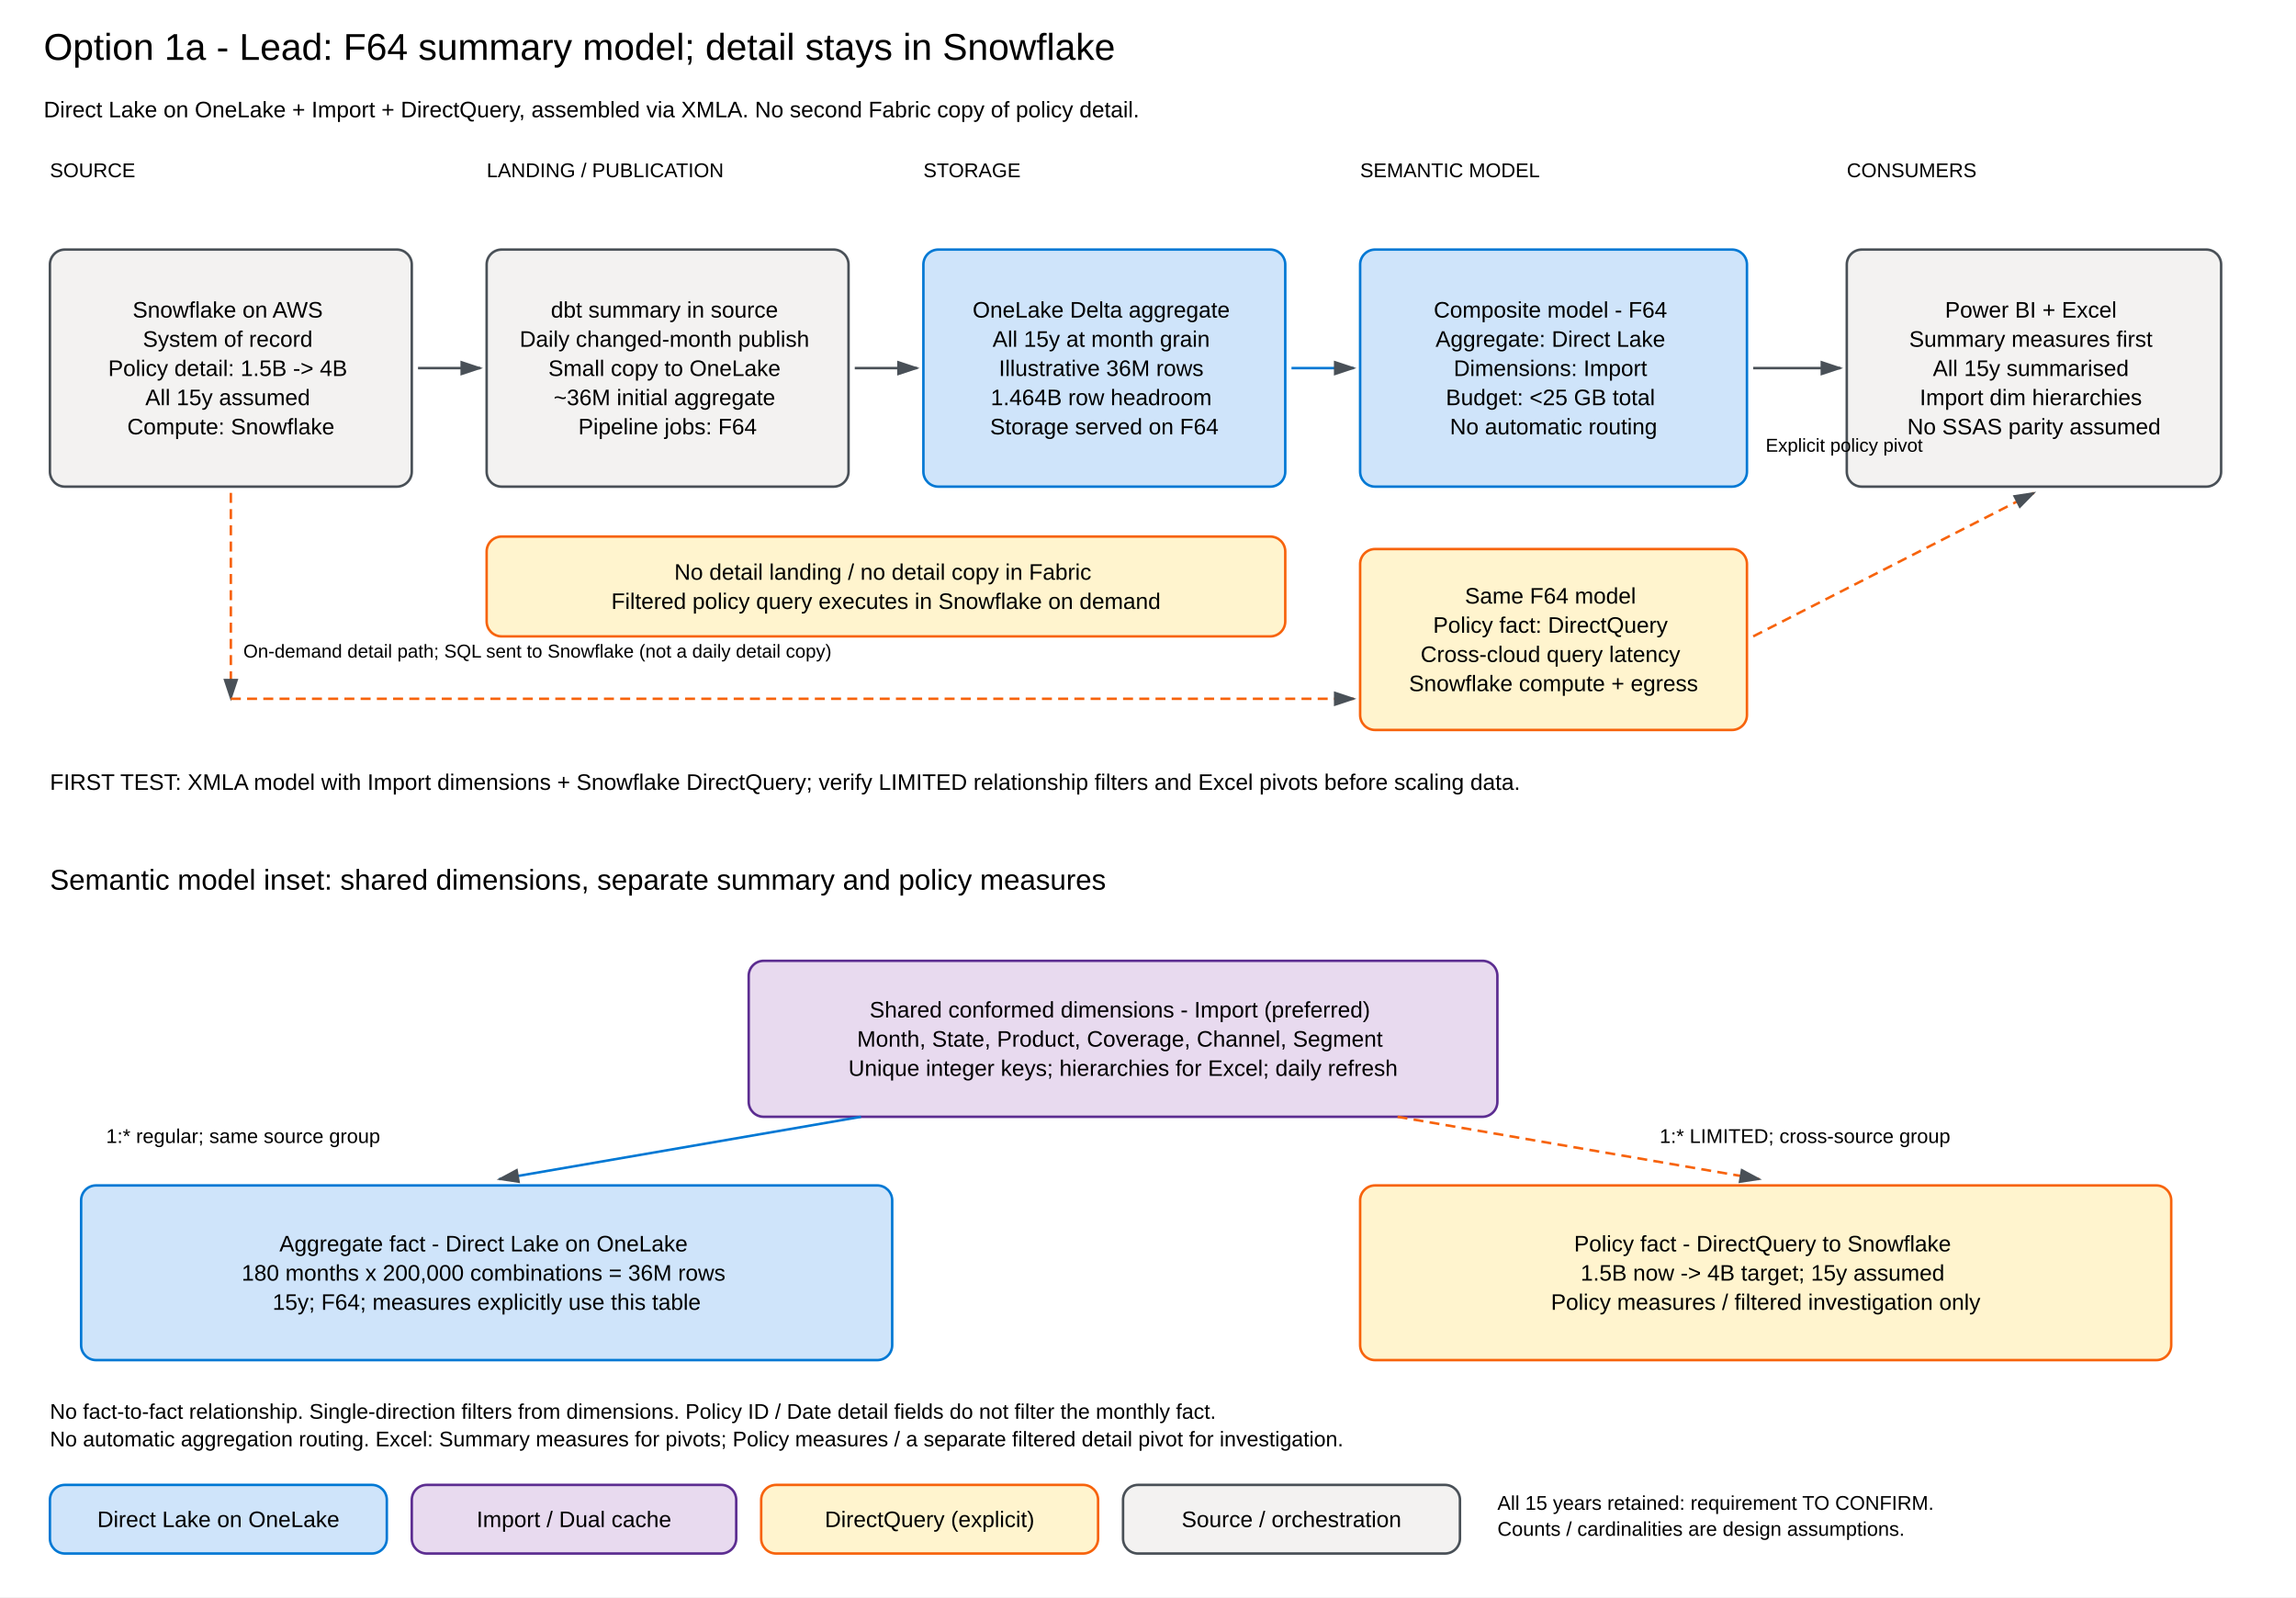
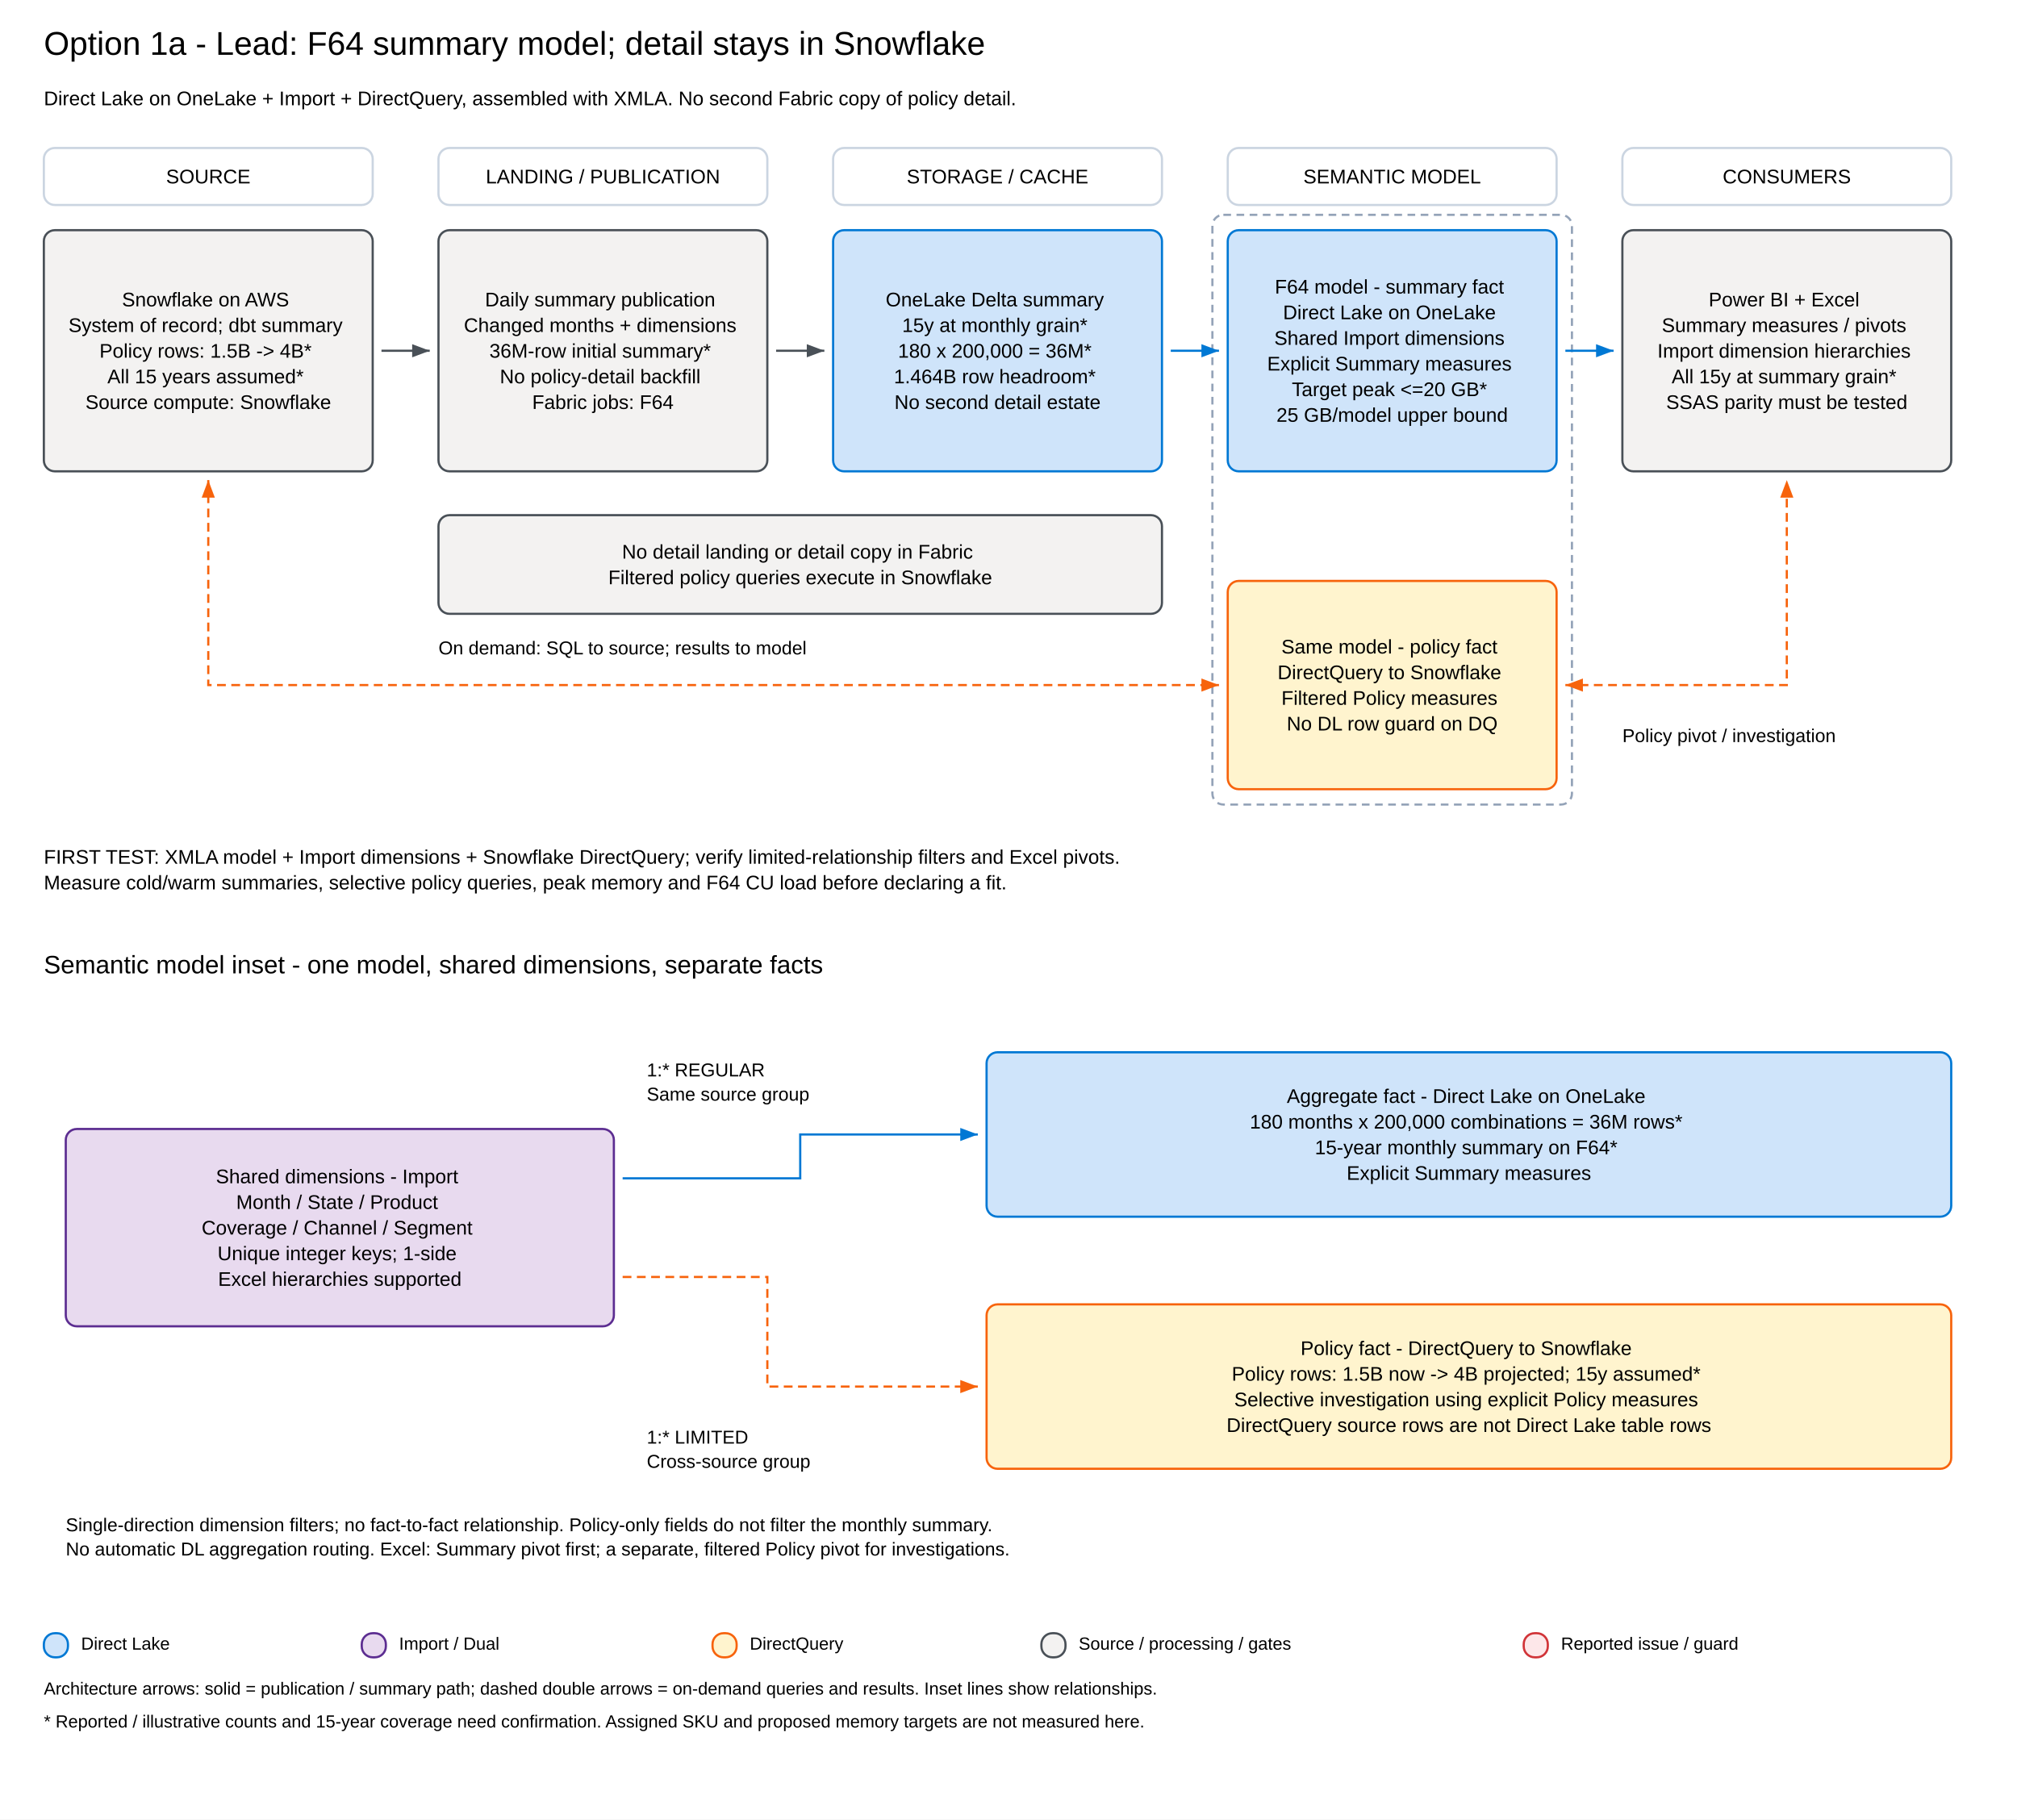
- <svg xmlns="http://www.w3.org/2000/svg" width="1840" height="1280" viewBox="0 0 1840 1280" role="img" aria-label="Option 1a - Lead: F64 summary model; detail stays in Snowflake">
+ <svg xmlns="http://www.w3.org/2000/svg" width="1840" height="1660" viewBox="0 0 1840 1660" role="img" aria-labelledby="01a-f64-snowflake-detail-title">
  <defs>
-     <marker id="arrow" markerWidth="10" markerHeight="10" refX="8" refY="3" orient="auto" markerUnits="strokeWidth">
-       <path d="M0,0 L0,6 L9,3 z" fill="#495057" />
+     <marker id="dl-arrow" markerWidth="9" markerHeight="7" refX="8" refY="3" orient="auto-start-reverse" markerUnits="strokeWidth">
+       <path d="M0,0 L0,6 L8,3 z" fill="#0078D4" />
+     </marker>
+     <marker id="imp-arrow" markerWidth="9" markerHeight="7" refX="8" refY="3" orient="auto-start-reverse" markerUnits="strokeWidth">
+       <path d="M0,0 L0,6 L8,3 z" fill="#5C2D91" />
+     </marker>
+     <marker id="dq-arrow" markerWidth="9" markerHeight="7" refX="8" refY="3" orient="auto-start-reverse" markerUnits="strokeWidth">
+       <path d="M0,0 L0,6 L8,3 z" fill="#F7630C" />
+     </marker>
+     <marker id="neutral-arrow" markerWidth="9" markerHeight="7" refX="8" refY="3" orient="auto-start-reverse" markerUnits="strokeWidth">
+       <path d="M0,0 L0,6 L8,3 z" fill="#495057" />
+     </marker>
+     <marker id="issue-arrow" markerWidth="9" markerHeight="7" refX="8" refY="3" orient="auto-start-reverse" markerUnits="strokeWidth">
+       <path d="M0,0 L0,6 L8,3 z" fill="#D13438" />
    </marker>
  </defs>
  <rect width="100%" height="100%" fill="white" />
-   <text x="35" y="48" font-family="Arial, sans-serif" font-size="30" fill="black" text-anchor="start">
-     <tspan x="35" dy="0">Option 1a - Lead: F64 summary model; detail stays in Snowflake</tspan>
+   <text id="01a-f64-snowflake-detail-title" data-role="title" x="40" y="50" font-family="Arial, sans-serif" font-size="30" fill="black" text-anchor="start">
+     <tspan x="40" dy="0">Option 1a - Lead: F64 summary model; detail stays in Snowflake</tspan>
  </text>
-   <text x="35" y="94" font-family="Arial, sans-serif" font-size="18" fill="black" text-anchor="start">
-     <tspan x="35" dy="0">Direct Lake on OneLake + Import + DirectQuery, assembled via XMLA. No second Fabric copy of policy detail.</tspan>
+   <text id="01a-f64-snowflake-detail-subtitle" data-role="note" x="40" y="96" font-family="Arial, sans-serif" font-size="18" fill="black" text-anchor="start">
+     <tspan x="40" dy="0">Direct Lake on OneLake + Import + DirectQuery, assembled with XMLA. No second Fabric copy of policy detail.</tspan>
  </text>
-   <text x="40" y="142" font-family="Arial, sans-serif" font-size="16" fill="black" text-anchor="start">
-     <tspan x="40" dy="0">SOURCE</tspan>
+   <rect id="01a-f64-snowflake-detail-lane-0" data-role="lane-header" x="40" y="135" width="300" height="52" rx="10" fill="transparent" stroke="#CBD5E1" stroke-width="2" />
+   <text id="01a-f64-snowflake-detail-lane-0-label" data-role="bound-label" data-container="01a-f64-snowflake-detail-lane-0" x="190" y="167.3" font-family="Arial, sans-serif" font-size="18" fill="black" text-anchor="middle">
+     <tspan x="190" dy="0">SOURCE</tspan>
  </text>
-   <text x="390" y="142" font-family="Arial, sans-serif" font-size="16" fill="black" text-anchor="start">
-     <tspan x="390" dy="0">LANDING / PUBLICATION</tspan>
+   <rect id="01a-f64-snowflake-detail-lane-1" data-role="lane-header" x="400" y="135" width="300" height="52" rx="10" fill="transparent" stroke="#CBD5E1" stroke-width="2" />
+   <text id="01a-f64-snowflake-detail-lane-1-label" data-role="bound-label" data-container="01a-f64-snowflake-detail-lane-1" x="550" y="167.3" font-family="Arial, sans-serif" font-size="18" fill="black" text-anchor="middle">
+     <tspan x="550" dy="0">LANDING / PUBLICATION</tspan>
  </text>
-   <text x="740" y="142" font-family="Arial, sans-serif" font-size="16" fill="black" text-anchor="start">
-     <tspan x="740" dy="0">STORAGE</tspan>
+   <rect id="01a-f64-snowflake-detail-lane-2" data-role="lane-header" x="760" y="135" width="300" height="52" rx="10" fill="transparent" stroke="#CBD5E1" stroke-width="2" />
+   <text id="01a-f64-snowflake-detail-lane-2-label" data-role="bound-label" data-container="01a-f64-snowflake-detail-lane-2" x="910" y="167.3" font-family="Arial, sans-serif" font-size="18" fill="black" text-anchor="middle">
+     <tspan x="910" dy="0">STORAGE / CACHE</tspan>
  </text>
-   <text x="1090" y="142" font-family="Arial, sans-serif" font-size="16" fill="black" text-anchor="start">
-     <tspan x="1090" dy="0">SEMANTIC MODEL</tspan>
+   <rect id="01a-f64-snowflake-detail-lane-3" data-role="lane-header" x="1120" y="135" width="300" height="52" rx="10" fill="transparent" stroke="#CBD5E1" stroke-width="2" />
+   <text id="01a-f64-snowflake-detail-lane-3-label" data-role="bound-label" data-container="01a-f64-snowflake-detail-lane-3" x="1270" y="167.3" font-family="Arial, sans-serif" font-size="18" fill="black" text-anchor="middle">
+     <tspan x="1270" dy="0">SEMANTIC MODEL</tspan>
  </text>
-   <text x="1480" y="142" font-family="Arial, sans-serif" font-size="16" fill="black" text-anchor="start">
-     <tspan x="1480" dy="0">CONSUMERS</tspan>
+   <rect id="01a-f64-snowflake-detail-lane-4" data-role="lane-header" x="1480" y="135" width="300" height="52" rx="10" fill="transparent" stroke="#CBD5E1" stroke-width="2" />
+   <text id="01a-f64-snowflake-detail-lane-4-label" data-role="bound-label" data-container="01a-f64-snowflake-detail-lane-4" x="1630" y="167.3" font-family="Arial, sans-serif" font-size="18" fill="black" text-anchor="middle">
+     <tspan x="1630" dy="0">CONSUMERS</tspan>
  </text>
-   <rect x="40" y="200" width="290" height="190" rx="12" fill="#F3F2F1" stroke="#495057" stroke-width="2" />
-   <text x="185" y="254.5" font-family="Arial, sans-serif" font-size="18" fill="black" text-anchor="middle">
-     <tspan x="185" dy="0">Snowflake on AWS</tspan>
-     <tspan x="185" dy="23.4">System of record</tspan>
-     <tspan x="185" dy="23.4">Policy detail: 1.5B -&gt; 4B</tspan>
-     <tspan x="185" dy="23.4">All 15y assumed</tspan>
-     <tspan x="185" dy="23.4">Compute: Snowflake</tspan>
+   <rect id="01a-f64-snowflake-detail-model-boundary" data-role="container" x="1106" y="196" width="328" height="538" rx="10" fill="transparent" stroke="#94A3B8" stroke-width="2" stroke-dasharray="7 5" />
+   <rect id="01a-f64-snowflake-detail-source" data-role="primary" x="40" y="210" width="300" height="220" rx="10" fill="#F3F2F1" stroke="#495057" stroke-width="2" />
+   <text id="01a-f64-snowflake-detail-source-label" data-role="bound-label" data-container="01a-f64-snowflake-detail-source" x="190" y="279.5" font-family="Arial, sans-serif" font-size="18" fill="black" text-anchor="middle">
+     <tspan x="190" dy="0">Snowflake on AWS</tspan>
+     <tspan x="190" dy="23.4">System of record; dbt summary</tspan>
+     <tspan x="190" dy="23.4">Policy rows: 1.5B -&gt; 4B*</tspan>
+     <tspan x="190" dy="23.4">All 15 years assumed*</tspan>
+     <tspan x="190" dy="23.4">Source compute: Snowflake</tspan>
  </text>
-   <rect x="390" y="200" width="290" height="190" rx="12" fill="#F3F2F1" stroke="#495057" stroke-width="2" />
-   <text x="535" y="254.5" font-family="Arial, sans-serif" font-size="18" fill="black" text-anchor="middle">
-     <tspan x="535" dy="0">dbt summary in source</tspan>
-     <tspan x="535" dy="23.4">Daily changed-month publish</tspan>
-     <tspan x="535" dy="23.4">Small copy to OneLake</tspan>
-     <tspan x="535" dy="23.4">~36M initial aggregate</tspan>
-     <tspan x="535" dy="23.4">Pipeline jobs: F64</tspan>
+   <rect id="01a-f64-snowflake-detail-publication" data-role="primary" x="400" y="210" width="300" height="220" rx="10" fill="#F3F2F1" stroke="#495057" stroke-width="2" />
+   <text id="01a-f64-snowflake-detail-publication-label" data-role="bound-label" data-container="01a-f64-snowflake-detail-publication" x="550" y="279.5" font-family="Arial, sans-serif" font-size="18" fill="black" text-anchor="middle">
+     <tspan x="550" dy="0">Daily summary publication</tspan>
+     <tspan x="550" dy="23.4">Changed months + dimensions</tspan>
+     <tspan x="550" dy="23.4">36M-row initial summary*</tspan>
+     <tspan x="550" dy="23.4">No policy-detail backfill</tspan>
+     <tspan x="550" dy="23.4">Fabric jobs: F64</tspan>
  </text>
-   <rect x="740" y="200" width="290" height="190" rx="12" fill="#CFE4FA" stroke="#0078D4" stroke-width="2" />
-   <text x="885" y="254.5" font-family="Arial, sans-serif" font-size="18" fill="black" text-anchor="middle">
-     <tspan x="885" dy="0">OneLake Delta aggregate</tspan>
-     <tspan x="885" dy="23.4">All 15y at month grain</tspan>
-     <tspan x="885" dy="23.4">Illustrative 36M rows</tspan>
-     <tspan x="885" dy="23.4">1.464B row headroom</tspan>
-     <tspan x="885" dy="23.4">Storage served on F64</tspan>
+   <rect id="01a-f64-snowflake-detail-summary-storage" data-role="primary" x="760" y="210" width="300" height="220" rx="10" fill="#CFE4FA" stroke="#0078D4" stroke-width="2" />
+   <text id="01a-f64-snowflake-detail-summary-storage-label" data-role="bound-label" data-container="01a-f64-snowflake-detail-summary-storage" x="910" y="279.5" font-family="Arial, sans-serif" font-size="18" fill="black" text-anchor="middle">
+     <tspan x="910" dy="0">OneLake Delta summary</tspan>
+     <tspan x="910" dy="23.4">15y at monthly grain*</tspan>
+     <tspan x="910" dy="23.4">180 x 200,000 = 36M*</tspan>
+     <tspan x="910" dy="23.4">1.464B row headroom*</tspan>
+     <tspan x="910" dy="23.4">No second detail estate</tspan>
  </text>
-   <rect x="1090" y="200" width="310" height="190" rx="12" fill="#CFE4FA" stroke="#0078D4" stroke-width="2" />
-   <text x="1245" y="254.5" font-family="Arial, sans-serif" font-size="18" fill="black" text-anchor="middle">
-     <tspan x="1245" dy="0">Composite model - F64</tspan>
-     <tspan x="1245" dy="23.4">Aggregate: Direct Lake</tspan>
-     <tspan x="1245" dy="23.4">Dimensions: Import</tspan>
-     <tspan x="1245" dy="23.4">Budget: &lt;25 GB total</tspan>
-     <tspan x="1245" dy="23.4">No automatic routing</tspan>
+   <rect id="01a-f64-snowflake-detail-summary-model" data-role="primary" x="1120" y="210" width="300" height="220" rx="10" fill="#CFE4FA" stroke="#0078D4" stroke-width="2" />
+   <text id="01a-f64-snowflake-detail-summary-model-label" data-role="bound-label" data-container="01a-f64-snowflake-detail-summary-model" x="1270" y="267.8" font-family="Arial, sans-serif" font-size="18" fill="black" text-anchor="middle">
+     <tspan x="1270" dy="0">F64 model - summary fact</tspan>
+     <tspan x="1270" dy="23.4">Direct Lake on OneLake</tspan>
+     <tspan x="1270" dy="23.4">Shared Import dimensions</tspan>
+     <tspan x="1270" dy="23.4">Explicit Summary measures</tspan>
+     <tspan x="1270" dy="23.4">Target peak &lt;=20 GB*</tspan>
+     <tspan x="1270" dy="23.4">25 GB/model upper bound</tspan>
  </text>
-   <rect x="1480" y="200" width="300" height="190" rx="12" fill="#F3F2F1" stroke="#495057" stroke-width="2" />
-   <text x="1630" y="254.5" font-family="Arial, sans-serif" font-size="18" fill="black" text-anchor="middle">
+   <rect id="01a-f64-snowflake-detail-consumers" data-role="primary" x="1480" y="210" width="300" height="220" rx="10" fill="#F3F2F1" stroke="#495057" stroke-width="2" />
+   <text id="01a-f64-snowflake-detail-consumers-label" data-role="bound-label" data-container="01a-f64-snowflake-detail-consumers" x="1630" y="279.5" font-family="Arial, sans-serif" font-size="18" fill="black" text-anchor="middle">
    <tspan x="1630" dy="0">Power BI + Excel</tspan>
-     <tspan x="1630" dy="23.4">Summary measures first</tspan>
-     <tspan x="1630" dy="23.4">All 15y summarised</tspan>
-     <tspan x="1630" dy="23.4">Import dim hierarchies</tspan>
-     <tspan x="1630" dy="23.4">No SSAS parity assumed</tspan>
+     <tspan x="1630" dy="23.4">Summary measures / pivots</tspan>
+     <tspan x="1630" dy="23.4">Import dimension hierarchies</tspan>
+     <tspan x="1630" dy="23.4">All 15y at summary grain*</tspan>
+     <tspan x="1630" dy="23.4">SSAS parity must be tested</tspan>
  </text>
-   <path d="M335,295 L385,295" fill="none" stroke="#495057" stroke-width="2" marker-end="url(#arrow)" />
-   <path d="M685,295 L735,295" fill="none" stroke="#495057" stroke-width="2" marker-end="url(#arrow)" />
-   <path d="M1035,295 L1085,295" fill="none" stroke="#0078D4" stroke-width="2" marker-end="url(#arrow)" />
-   <path d="M1405,295 L1475,295" fill="none" stroke="#495057" stroke-width="2" marker-end="url(#arrow)" />
-   <rect x="390" y="430" width="640" height="80" rx="12" fill="#FFF4CE" stroke="#F7630C" stroke-width="2" />
-   <text x="710" y="464.6" font-family="Arial, sans-serif" font-size="18" fill="black" text-anchor="middle">
-     <tspan x="710" dy="0">No detail landing / no detail copy in Fabric</tspan>
-     <tspan x="710" dy="23.4">Filtered policy query executes in Snowflake on demand</tspan>
+   <path id="01a-f64-snowflake-detail-source-to-publication" data-role="connector" data-start="01a-f64-snowflake-detail-source" data-end="01a-f64-snowflake-detail-publication" d="M348,320 L392,320" fill="none" stroke="#495057" stroke-width="2" marker-end="url(#neutral-arrow)" />
+   <path id="01a-f64-snowflake-detail-publication-to-storage" data-role="connector" data-start="01a-f64-snowflake-detail-publication" data-end="01a-f64-snowflake-detail-summary-storage" d="M708,320 L752,320" fill="none" stroke="#495057" stroke-width="2" marker-end="url(#neutral-arrow)" />
+   <path id="01a-f64-snowflake-detail-storage-to-summary" data-role="connector" data-start="01a-f64-snowflake-detail-summary-storage" data-end="01a-f64-snowflake-detail-summary-model" d="M1068,320 L1112,320" fill="none" stroke="#0078D4" stroke-width="2" marker-end="url(#dl-arrow)" />
+   <path id="01a-f64-snowflake-detail-summary-to-consumers" data-role="connector" data-start="01a-f64-snowflake-detail-summary-model" data-end="01a-f64-snowflake-detail-consumers" d="M1428,320 L1472,320" fill="none" stroke="#0078D4" stroke-width="2" marker-end="url(#dl-arrow)" />
+   <rect id="01a-f64-snowflake-detail-no-detail-copy" data-role="callout" x="400" y="470" width="660" height="90" rx="10" fill="#F3F2F1" stroke="#495057" stroke-width="2" />
+   <text id="01a-f64-snowflake-detail-no-detail-copy-label" data-role="bound-label" data-container="01a-f64-snowflake-detail-no-detail-copy" x="730" y="509.6" font-family="Arial, sans-serif" font-size="18" fill="black" text-anchor="middle">
+     <tspan x="730" dy="0">No detail landing or detail copy in Fabric</tspan>
+     <tspan x="730" dy="23.4">Filtered policy queries execute in Snowflake</tspan>
  </text>
-   <rect x="1090" y="440" width="310" height="145" rx="12" fill="#FFF4CE" stroke="#F7630C" stroke-width="2" />
-   <text x="1245" y="483.7" font-family="Arial, sans-serif" font-size="18" fill="black" text-anchor="middle">
-     <tspan x="1245" dy="0">Same F64 model</tspan>
-     <tspan x="1245" dy="23.4">Policy fact: DirectQuery</tspan>
-     <tspan x="1245" dy="23.4">Cross-cloud query latency</tspan>
-     <tspan x="1245" dy="23.4">Snowflake compute + egress</tspan>
+   <rect id="01a-f64-snowflake-detail-detail-model" data-role="node" x="1120" y="530" width="300" height="190" rx="10" fill="#FFF4CE" stroke="#F7630C" stroke-width="2" />
+   <text id="01a-f64-snowflake-detail-detail-model-label" data-role="bound-label" data-container="01a-f64-snowflake-detail-detail-model" x="1270" y="596.2" font-family="Arial, sans-serif" font-size="18" fill="black" text-anchor="middle">
+     <tspan x="1270" dy="0">Same model - policy fact</tspan>
+     <tspan x="1270" dy="23.4">DirectQuery to Snowflake</tspan>
+     <tspan x="1270" dy="23.4">Filtered Policy measures</tspan>
+     <tspan x="1270" dy="23.4">No DL row guard on DQ</tspan>
  </text>
-   <path d="M185,395 L185,560" fill="none" stroke="#F7630C" stroke-width="2" stroke-dasharray="8 5" marker-end="url(#arrow)" />
-   <path d="M185,560 L1085,560" fill="none" stroke="#F7630C" stroke-width="2" stroke-dasharray="8 5" marker-end="url(#arrow)" />
-   <text x="195" y="527" font-family="Arial, sans-serif" font-size="15" fill="black" text-anchor="start">
-     <tspan x="195" dy="0">On-demand detail path; SQL sent to Snowflake (not a daily detail copy)</tspan>
+   <path id="01a-f64-snowflake-detail-detail-source-path" data-role="connector" data-start="01a-f64-snowflake-detail-source" data-end="01a-f64-snowflake-detail-detail-model" d="M190,438 L190,625 L1112,625" fill="none" stroke="#F7630C" stroke-width="2" stroke-dasharray="8 5" marker-start="url(#dq-arrow)" marker-end="url(#dq-arrow)" />
+   <text id="01a-f64-snowflake-detail-detail-source-label" data-role="note" x="400" y="597" font-family="Arial, sans-serif" font-size="17" fill="black" text-anchor="start">
+     <tspan x="400" dy="0">On demand: SQL to source; results to model</tspan>
  </text>
-   <path d="M1405,510 L1630,395" fill="none" stroke="#F7630C" stroke-width="2" stroke-dasharray="8 5" marker-end="url(#arrow)" />
-   <text x="1415" y="362" font-family="Arial, sans-serif" font-size="15" fill="black" text-anchor="start">
-     <tspan x="1415" dy="0">Explicit policy pivot</tspan>
+   <path id="01a-f64-snowflake-detail-detail-consumer-path" data-role="connector" data-start="01a-f64-snowflake-detail-detail-model" data-end="01a-f64-snowflake-detail-consumers" d="M1428,625 L1630,625 L1630,438" fill="none" stroke="#F7630C" stroke-width="2" stroke-dasharray="8 5" marker-start="url(#dq-arrow)" marker-end="url(#dq-arrow)" />
+   <text id="01a-f64-snowflake-detail-detail-consumer-label" data-role="note" x="1480" y="677" font-family="Arial, sans-serif" font-size="17" fill="black" text-anchor="start">
+     <tspan x="1480" dy="0">Policy pivot / investigation</tspan>
  </text>
-   <text x="40" y="633" font-family="Arial, sans-serif" font-size="18" fill="black" text-anchor="start">
-     <tspan x="40" dy="0">FIRST TEST: XMLA model with Import dimensions + Snowflake DirectQuery; verify LIMITED relationship filters and Excel pivots before scaling data.</tspan>
+   <text id="01a-f64-snowflake-detail-first-test" data-role="note" x="40" y="788" font-family="Arial, sans-serif" font-size="18" fill="black" text-anchor="start">
+     <tspan x="40" dy="0">FIRST TEST: XMLA model + Import dimensions + Snowflake DirectQuery; verify limited-relationship filters and Excel pivots.</tspan>
+     <tspan x="40" dy="23.4">Measure cold/warm summaries, selective policy queries, peak memory and F64 CU load before declaring a fit.</tspan>
  </text>
-   <text x="40" y="713" font-family="Arial, sans-serif" font-size="23" fill="black" text-anchor="start">
-     <tspan x="40" dy="0">Semantic model inset: shared dimensions, separate summary and policy measures</tspan>
+   <text id="01a-f64-snowflake-detail-inset-title" data-role="note" x="40" y="888" font-family="Arial, sans-serif" font-size="23" fill="black" text-anchor="start">
+     <tspan x="40" dy="0">Semantic model inset - one model, shared dimensions, separate facts</tspan>
  </text>
-   <rect x="600" y="770" width="600" height="125" rx="12" fill="#E8DAEF" stroke="#5C2D91" stroke-width="2" />
-   <text x="900" y="815.4" font-family="Arial, sans-serif" font-size="18" fill="black" text-anchor="middle">
-     <tspan x="900" dy="0">Shared conformed dimensions - Import (preferred)</tspan>
-     <tspan x="900" dy="23.4">Month, State, Product, Coverage, Channel, Segment</tspan>
-     <tspan x="900" dy="23.4">Unique integer keys; hierarchies for Excel; daily refresh</tspan>
+   <rect id="01a-f64-snowflake-detail-dimensions" data-role="node" x="60" y="1030" width="500" height="180" rx="10" fill="#E8DAEF" stroke="#5C2D91" stroke-width="2" />
+   <text id="01a-f64-snowflake-detail-dimensions-label" data-role="bound-label" data-container="01a-f64-snowflake-detail-dimensions" x="310" y="1079.5" font-family="Arial, sans-serif" font-size="18" fill="black" text-anchor="middle">
+     <tspan x="310" dy="0">Shared dimensions - Import</tspan>
+     <tspan x="310" dy="23.4">Month / State / Product</tspan>
+     <tspan x="310" dy="23.4">Coverage / Channel / Segment</tspan>
+     <tspan x="310" dy="23.4">Unique integer keys; 1-side</tspan>
+     <tspan x="310" dy="23.4">Excel hierarchies supported</tspan>
  </text>
-   <rect x="65" y="950" width="650" height="140" rx="12" fill="#CFE4FA" stroke="#0078D4" stroke-width="2" />
-   <text x="390" y="1002.9" font-family="Arial, sans-serif" font-size="18" fill="black" text-anchor="middle">
-     <tspan x="390" dy="0">Aggregate fact - Direct Lake on OneLake</tspan>
-     <tspan x="390" dy="23.4">180 months x 200,000 combinations = 36M rows</tspan>
-     <tspan x="390" dy="23.4">15y; F64; measures explicitly use this table</tspan>
+   <rect id="01a-f64-snowflake-detail-aggregate-fact" data-role="node" x="900" y="960" width="880" height="150" rx="10" fill="#CFE4FA" stroke="#0078D4" stroke-width="2" />
+   <text id="01a-f64-snowflake-detail-aggregate-fact-label" data-role="bound-label" data-container="01a-f64-snowflake-detail-aggregate-fact" x="1340" y="1006.2" font-family="Arial, sans-serif" font-size="18" fill="black" text-anchor="middle">
+     <tspan x="1340" dy="0">Aggregate fact - Direct Lake on OneLake</tspan>
+     <tspan x="1340" dy="23.4">180 months x 200,000 combinations = 36M rows*</tspan>
+     <tspan x="1340" dy="23.4">15-year monthly summary on F64*</tspan>
+     <tspan x="1340" dy="23.4">Explicit Summary measures</tspan>
  </text>
-   <rect x="1090" y="950" width="650" height="140" rx="12" fill="#FFF4CE" stroke="#F7630C" stroke-width="2" />
-   <text x="1415" y="1002.9" font-family="Arial, sans-serif" font-size="18" fill="black" text-anchor="middle">
-     <tspan x="1415" dy="0">Policy fact - DirectQuery to Snowflake</tspan>
-     <tspan x="1415" dy="23.4">1.5B now -&gt; 4B target; 15y assumed</tspan>
-     <tspan x="1415" dy="23.4">Policy measures / filtered investigation only</tspan>
+   <rect id="01a-f64-snowflake-detail-policy-fact" data-role="node" x="900" y="1190" width="880" height="150" rx="10" fill="#FFF4CE" stroke="#F7630C" stroke-width="2" />
+   <text id="01a-f64-snowflake-detail-policy-fact-label" data-role="bound-label" data-container="01a-f64-snowflake-detail-policy-fact" x="1340" y="1236.2" font-family="Arial, sans-serif" font-size="18" fill="black" text-anchor="middle">
+     <tspan x="1340" dy="0">Policy fact - DirectQuery to Snowflake</tspan>
+     <tspan x="1340" dy="23.4">Policy rows: 1.5B now -&gt; 4B projected; 15y assumed*</tspan>
+     <tspan x="1340" dy="23.4">Selective investigation using explicit Policy measures</tspan>
+     <tspan x="1340" dy="23.4">DirectQuery source rows are not Direct Lake table rows</tspan>
  </text>
-   <path d="M690,895 L400,945" fill="none" stroke="#0078D4" stroke-width="2" marker-end="url(#arrow)" />
-   <path d="M1120,895 L1410,945" fill="none" stroke="#F7630C" stroke-width="2" stroke-dasharray="8 5" marker-end="url(#arrow)" />
-   <text x="85" y="916" font-family="Arial, sans-serif" font-size="16" fill="black" text-anchor="start">
-     <tspan x="85" dy="0">1:* regular; same source group</tspan>
+   <path id="01a-f64-snowflake-detail-regular-relationship" data-role="connector" data-start="01a-f64-snowflake-detail-dimensions" data-end="01a-f64-snowflake-detail-aggregate-fact" d="M568,1075 L730,1075 L730,1035 L892,1035" fill="none" stroke="#0078D4" stroke-width="2" marker-end="url(#dl-arrow)" />
+   <path id="01a-f64-snowflake-detail-limited-relationship" data-role="connector" data-start="01a-f64-snowflake-detail-dimensions" data-end="01a-f64-snowflake-detail-policy-fact" d="M568,1165 L700,1165 L700,1265 L892,1265" fill="none" stroke="#F7630C" stroke-width="2" stroke-dasharray="8 5" marker-end="url(#dq-arrow)" />
+   <text id="01a-f64-snowflake-detail-regular-label" data-role="note" x="590" y="982" font-family="Arial, sans-serif" font-size="17" fill="black" text-anchor="start">
+     <tspan x="590" dy="0">1:* REGULAR</tspan>
+     <tspan x="590" dy="22.1">Same source group</tspan>
  </text>
-   <text x="1330" y="916" font-family="Arial, sans-serif" font-size="16" fill="black" text-anchor="start">
-     <tspan x="1330" dy="0">1:* LIMITED; cross-source group</tspan>
+   <text id="01a-f64-snowflake-detail-limited-label" data-role="note" x="590" y="1317" font-family="Arial, sans-serif" font-size="17" fill="black" text-anchor="start">
+     <tspan x="590" dy="0">1:* LIMITED</tspan>
+     <tspan x="590" dy="22.1">Cross-source group</tspan>
  </text>
-   <text x="40" y="1137" font-family="Arial, sans-serif" font-size="17" fill="black" text-anchor="start">
-     <tspan x="40" dy="0">No fact-to-fact relationship. Single-direction filters from dimensions. Policy ID / Date detail fields do not filter the monthly fact.</tspan>
-     <tspan x="40" dy="22.1">No automatic aggregation routing. Excel: Summary measures for pivots; Policy measures / a separate filtered detail pivot for investigation.</tspan>
+   <text id="01a-f64-snowflake-detail-inset-notes" data-role="note" x="60" y="1397" font-family="Arial, sans-serif" font-size="17" fill="black" text-anchor="start">
+     <tspan x="60" dy="0">Single-direction dimension filters; no fact-to-fact relationship. Policy-only fields do not filter the monthly summary.</tspan>
+     <tspan x="60" dy="22.1">No automatic DL aggregation routing. Excel: Summary pivot first; a separate, filtered Policy pivot for investigations.</tspan>
  </text>
-   <rect x="40" y="1190" width="270" height="55" rx="12" fill="#CFE4FA" stroke="#0078D4" stroke-width="2" />
-   <text x="175" y="1223.8" font-family="Arial, sans-serif" font-size="18" fill="black" text-anchor="middle">
-     <tspan x="175" dy="0">Direct Lake on OneLake</tspan>
+   <rect id="01a-f64-snowflake-detail-legend-chip-0" data-role="legend-chip" x="40" y="1490" width="22" height="22" rx="10" fill="#CFE4FA" stroke="#0078D4" stroke-width="2" />
+   <text id="01a-f64-snowflake-detail-legend-text-0" data-role="note" x="74" y="1505" font-family="Arial, sans-serif" font-size="16" fill="black" text-anchor="start">
+     <tspan x="74" dy="0">Direct Lake</tspan>
  </text>
-   <rect x="330" y="1190" width="260" height="55" rx="12" fill="#E8DAEF" stroke="#5C2D91" stroke-width="2" />
-   <text x="460" y="1223.8" font-family="Arial, sans-serif" font-size="18" fill="black" text-anchor="middle">
-     <tspan x="460" dy="0">Import / Dual cache</tspan>
+   <rect id="01a-f64-snowflake-detail-legend-chip-1" data-role="legend-chip" x="330" y="1490" width="22" height="22" rx="10" fill="#E8DAEF" stroke="#5C2D91" stroke-width="2" />
+   <text id="01a-f64-snowflake-detail-legend-text-1" data-role="note" x="364" y="1505" font-family="Arial, sans-serif" font-size="16" fill="black" text-anchor="start">
+     <tspan x="364" dy="0">Import / Dual</tspan>
  </text>
-   <rect x="610" y="1190" width="270" height="55" rx="12" fill="#FFF4CE" stroke="#F7630C" stroke-width="2" />
-   <text x="745" y="1223.8" font-family="Arial, sans-serif" font-size="18" fill="black" text-anchor="middle">
-     <tspan x="745" dy="0">DirectQuery (explicit)</tspan>
+   <rect id="01a-f64-snowflake-detail-legend-chip-2" data-role="legend-chip" x="650" y="1490" width="22" height="22" rx="10" fill="#FFF4CE" stroke="#F7630C" stroke-width="2" />
+   <text id="01a-f64-snowflake-detail-legend-text-2" data-role="note" x="684" y="1505" font-family="Arial, sans-serif" font-size="16" fill="black" text-anchor="start">
+     <tspan x="684" dy="0">DirectQuery</tspan>
  </text>
-   <rect x="900" y="1190" width="270" height="55" rx="12" fill="#F3F2F1" stroke="#495057" stroke-width="2" />
-   <text x="1035" y="1223.8" font-family="Arial, sans-serif" font-size="18" fill="black" text-anchor="middle">
-     <tspan x="1035" dy="0">Source / orchestration</tspan>
+   <rect id="01a-f64-snowflake-detail-legend-chip-3" data-role="legend-chip" x="950" y="1490" width="22" height="22" rx="10" fill="#F3F2F1" stroke="#495057" stroke-width="2" />
+   <text id="01a-f64-snowflake-detail-legend-text-3" data-role="note" x="984" y="1505" font-family="Arial, sans-serif" font-size="16" fill="black" text-anchor="start">
+     <tspan x="984" dy="0">Source / processing / gates</tspan>
  </text>
-   <text x="1200" y="1210" font-family="Arial, sans-serif" font-size="16" fill="black" text-anchor="start">
-     <tspan x="1200" dy="0">All 15 years retained: requirement TO CONFIRM.</tspan>
-     <tspan x="1200" dy="20.8">Counts / cardinalities are design assumptions.</tspan>
+   <rect id="01a-f64-snowflake-detail-legend-chip-4" data-role="legend-chip" x="1390" y="1490" width="22" height="22" rx="10" fill="#FDE7E9" stroke="#D13438" stroke-width="2" />
+   <text id="01a-f64-snowflake-detail-legend-text-4" data-role="note" x="1424" y="1505" font-family="Arial, sans-serif" font-size="16" fill="black" text-anchor="start">
+     <tspan x="1424" dy="0">Reported issue / guard</tspan>
+   </text>
+   <text id="01a-f64-snowflake-detail-legend-flow" data-role="note" x="40" y="1546" font-family="Arial, sans-serif" font-size="16" fill="black" text-anchor="start">
+     <tspan x="40" dy="0">Architecture arrows: solid = publication / summary path; dashed double arrows = on-demand queries and results. Inset lines show relationships.</tspan>
+   </text>
+   <text id="01a-f64-snowflake-detail-legend-assumptions" data-role="note" x="40" y="1576" font-family="Arial, sans-serif" font-size="16" fill="black" text-anchor="start">
+     <tspan x="40" dy="0">* Reported / illustrative counts and 15-year coverage need confirmation. Assigned SKU and proposed memory targets are not measured here.</tspan>
  </text>
</svg>
